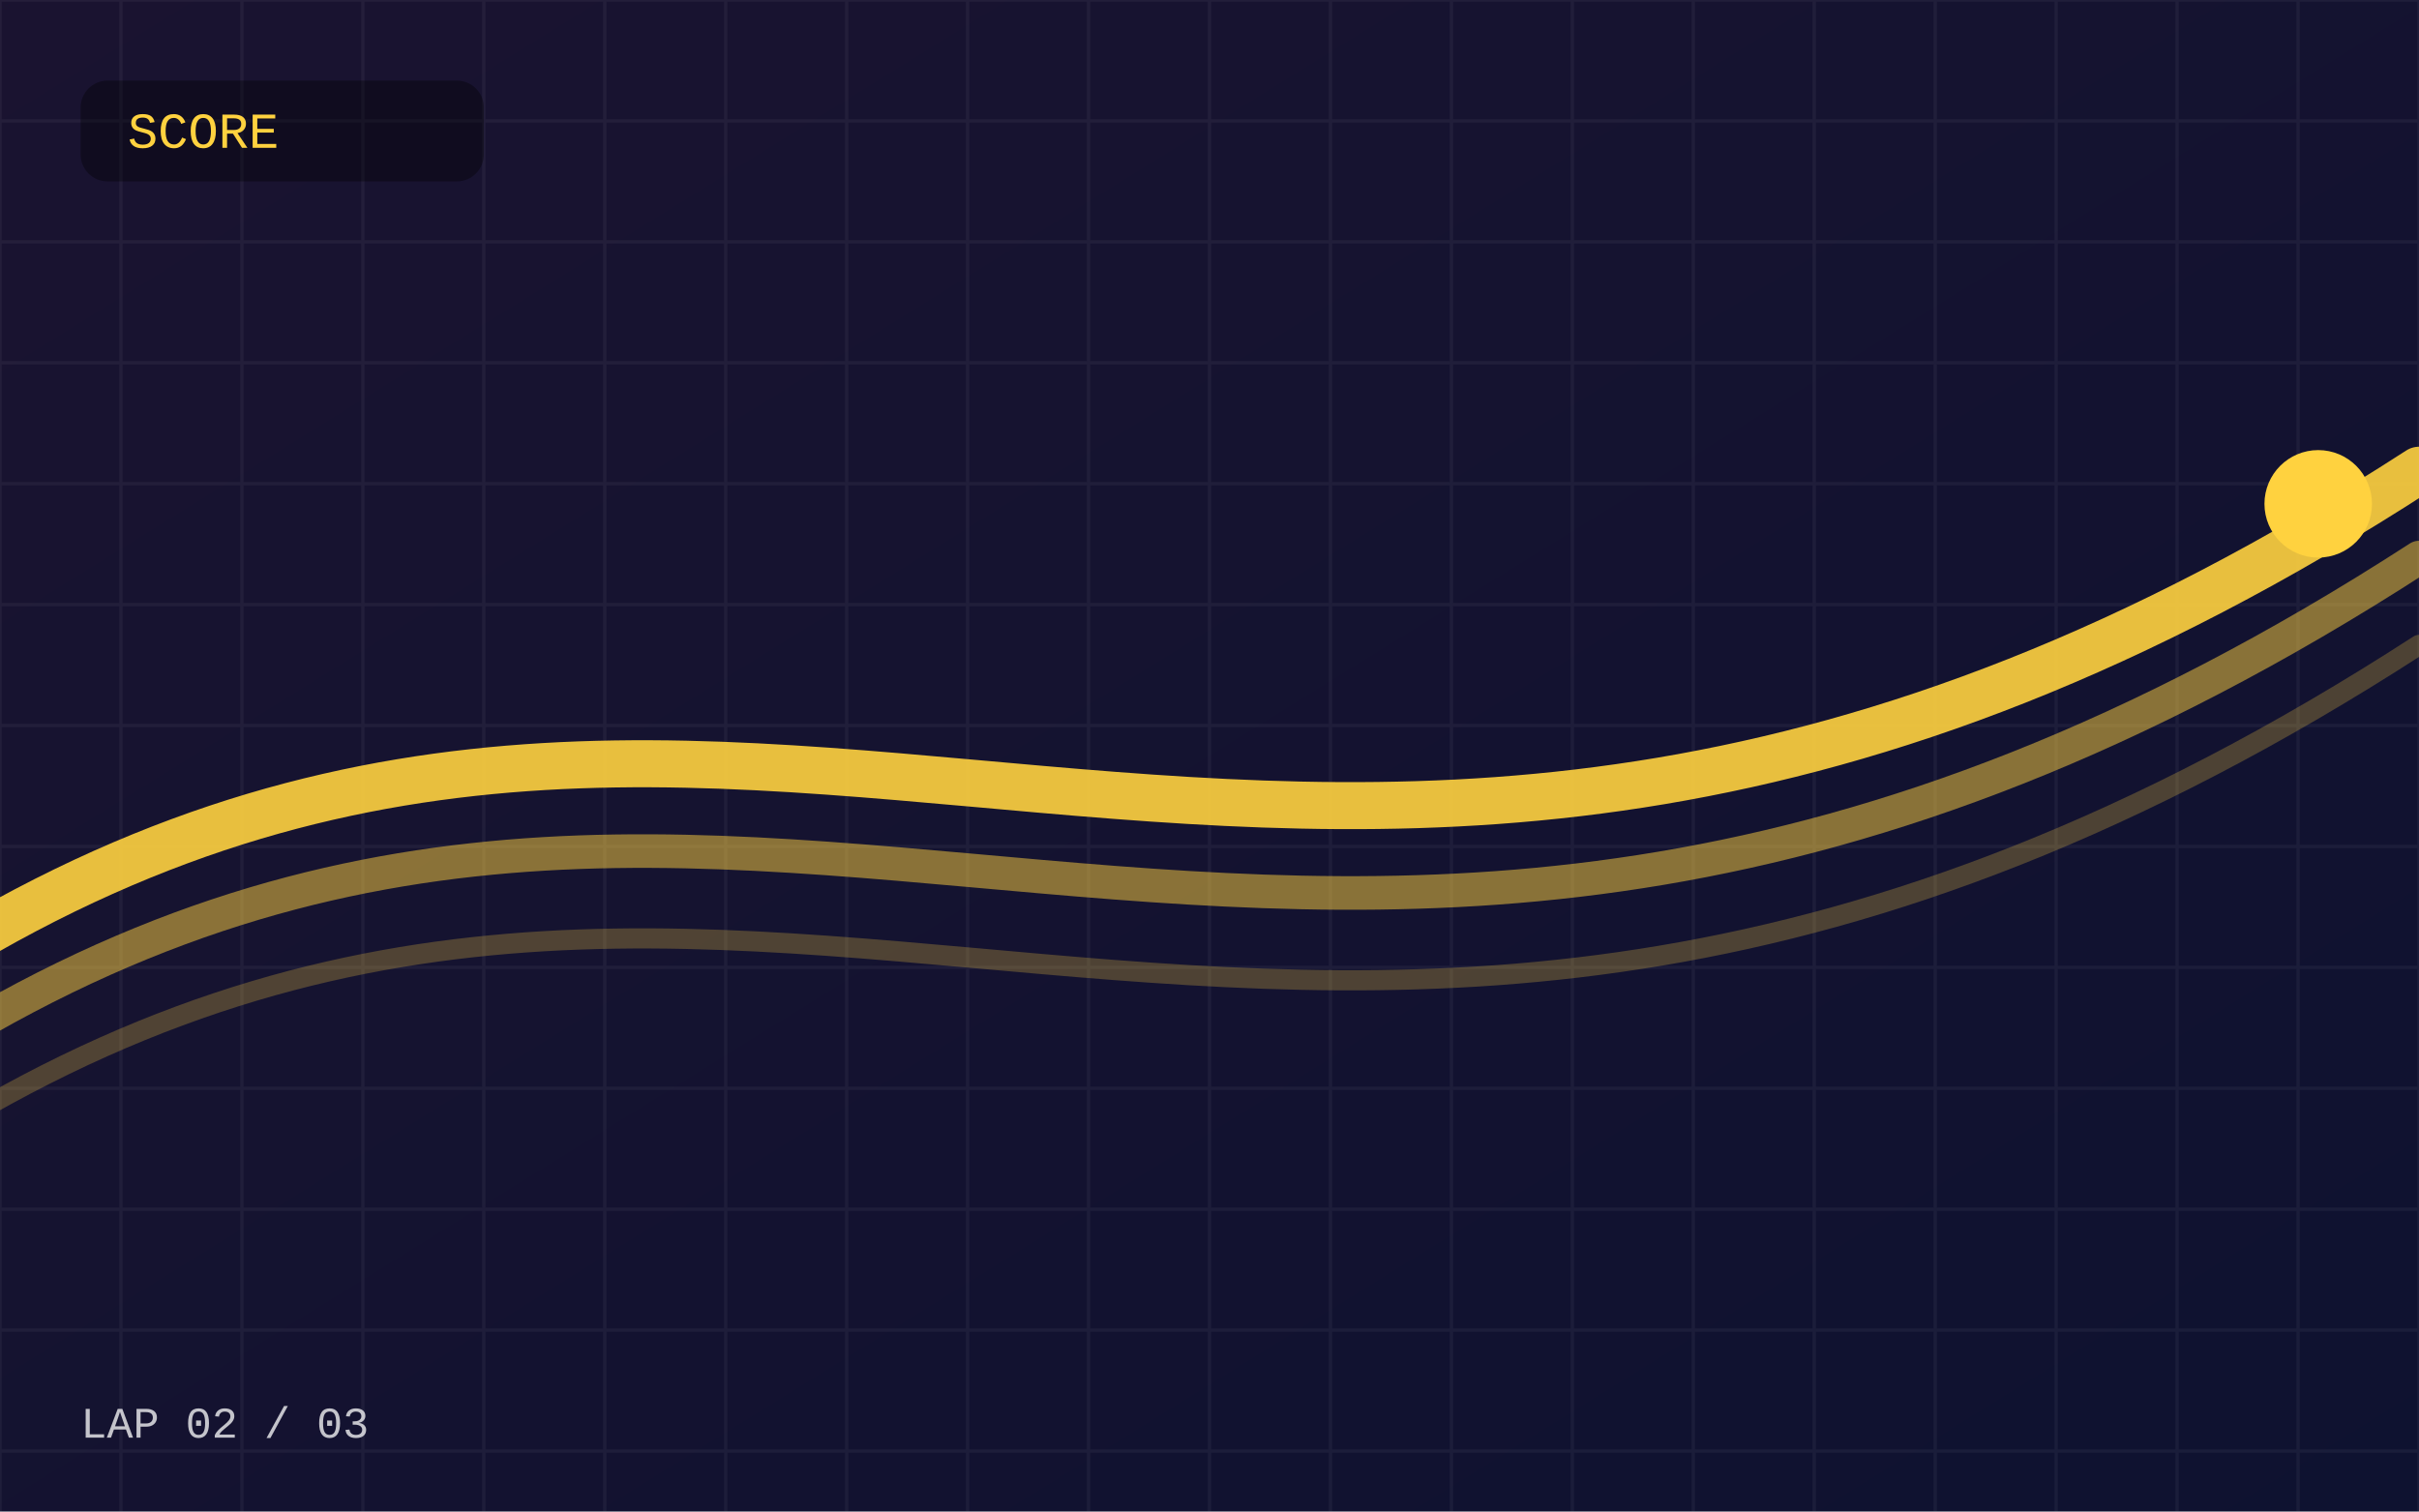
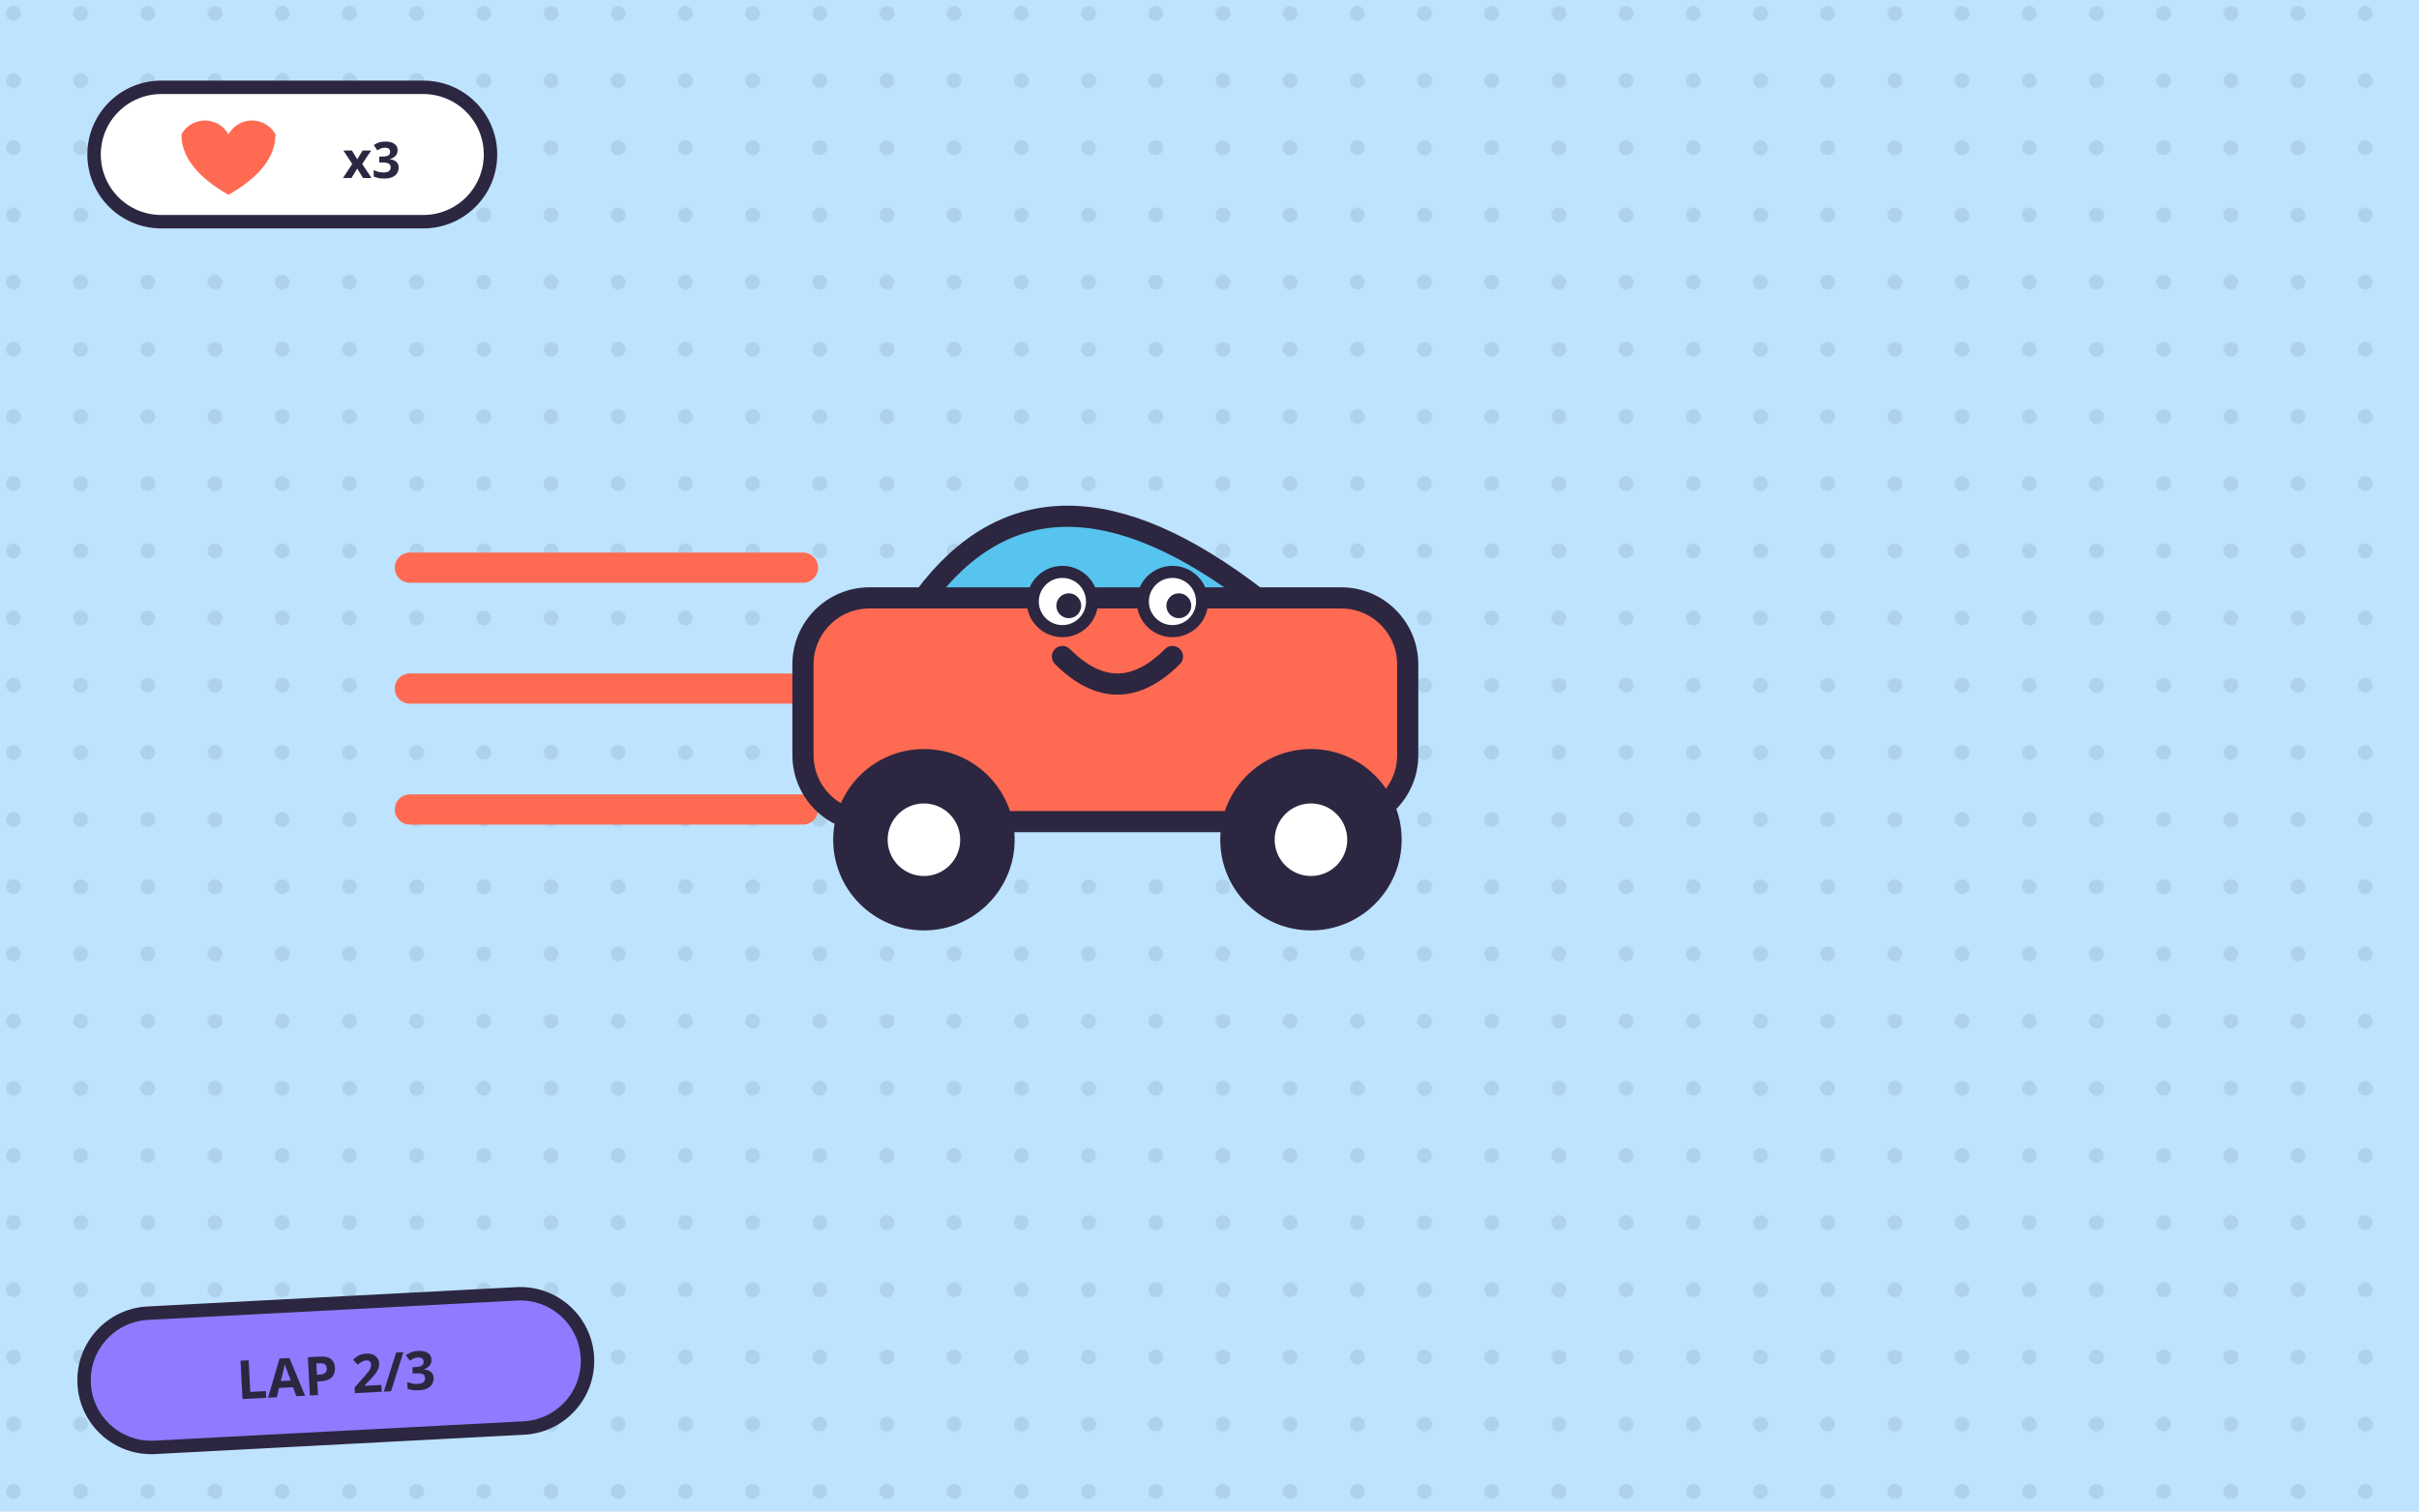
<svg xmlns="http://www.w3.org/2000/svg" viewBox="0 0 720 450" width="720" height="450">
+   <rect width="720" height="450" fill="#BDE3FF" />
  <defs>
-     <linearGradient id="sg" x1="0" y1="0" x2="1" y2="1">
-       <stop offset="0" stop-color="#1A1330" />
-       <stop offset="1" stop-color="#0E1230" />
-     </linearGradient>
+     <pattern id="ht" width="20" height="20" patternUnits="userSpaceOnUse">
+       <circle cx="4" cy="4" r="2.2" fill="#2D2640" opacity="0.1" />
+     </pattern>
  </defs>
-   <rect width="720" height="450" fill="url(#sg)" />
-   <g opacity="0.05" stroke="#ffffff" stroke-width="1">
-     <line x1="0" y1="0" x2="0" y2="450" />
-     <line x1="36" y1="0" x2="36" y2="450" />
-     <line x1="72" y1="0" x2="72" y2="450" />
-     <line x1="108" y1="0" x2="108" y2="450" />
-     <line x1="144" y1="0" x2="144" y2="450" />
-     <line x1="180" y1="0" x2="180" y2="450" />
-     <line x1="216" y1="0" x2="216" y2="450" />
-     <line x1="252" y1="0" x2="252" y2="450" />
-     <line x1="288" y1="0" x2="288" y2="450" />
-     <line x1="324" y1="0" x2="324" y2="450" />
-     <line x1="360" y1="0" x2="360" y2="450" />
-     <line x1="396" y1="0" x2="396" y2="450" />
-     <line x1="432" y1="0" x2="432" y2="450" />
-     <line x1="468" y1="0" x2="468" y2="450" />
-     <line x1="504" y1="0" x2="504" y2="450" />
-     <line x1="540" y1="0" x2="540" y2="450" />
-     <line x1="576" y1="0" x2="576" y2="450" />
-     <line x1="612" y1="0" x2="612" y2="450" />
-     <line x1="648" y1="0" x2="648" y2="450" />
-     <line x1="684" y1="0" x2="684" y2="450" />
-     <line x1="720" y1="0" x2="720" y2="450" />
-     <line x1="0" y1="0" x2="720" y2="0" />
-     <line x1="0" y1="36" x2="720" y2="36" />
-     <line x1="0" y1="72" x2="720" y2="72" />
-     <line x1="0" y1="108" x2="720" y2="108" />
-     <line x1="0" y1="144" x2="720" y2="144" />
-     <line x1="0" y1="180" x2="720" y2="180" />
-     <line x1="0" y1="216" x2="720" y2="216" />
-     <line x1="0" y1="252" x2="720" y2="252" />
-     <line x1="0" y1="288" x2="720" y2="288" />
-     <line x1="0" y1="324" x2="720" y2="324" />
-     <line x1="0" y1="360" x2="720" y2="360" />
-     <line x1="0" y1="396" x2="720" y2="396" />
-     <line x1="0" y1="432" x2="720" y2="432" />
+   <rect width="720" height="450" fill="url(#ht)" />
+   <g transform="translate(-40,-20) scale(0.9)">
+     <g>
+       <line x1="180" y1="210" x2="310" y2="210" stroke="#FF6A52" stroke-width="10" stroke-linejoin="round" stroke-linecap="round" />
+       <line x1="180" y1="250" x2="310" y2="250" stroke="#FF6A52" stroke-width="10" stroke-linejoin="round" stroke-linecap="round" />
+       <line x1="180" y1="290" x2="310" y2="290" stroke="#FF6A52" stroke-width="10" stroke-linejoin="round" stroke-linecap="round" />
+       <rect x="310" y="220" width="200" height="74" rx="22" fill="#FF6A52" stroke="#2D2640" stroke-width="7" stroke-linejoin="round" stroke-linecap="round" />
+       <path d="M350 220 q40 -54 110 0 Z" fill="#57C4F0" stroke="#2D2640" stroke-width="7" stroke-linejoin="round" stroke-linecap="round" />
+       <circle cx="350" cy="300" r="30" fill="#2D2640" />
+       <circle cx="350" cy="300" r="12" fill="#fff" />
+       <circle cx="478" cy="300" r="30" fill="#2D2640" />
+       <circle cx="478" cy="300" r="12" fill="#fff" />
+       <g>
+         <circle cx="395.8" cy="221.2" r="9.8" fill="#fff" stroke="#2D2640" stroke-width="4" stroke-linejoin="round" stroke-linecap="round" />
+         <circle cx="397.9" cy="222.6" r="4.116" fill="#2D2640" />
+         <circle cx="432.2" cy="221.2" r="9.8" fill="#fff" stroke="#2D2640" stroke-width="4" stroke-linejoin="round" stroke-linecap="round" />
+         <circle cx="434.3" cy="222.6" r="4.116" fill="#2D2640" />
+         <path d="M395.8 239.4 Q414 257.6 432.2 239.4" fill="none" stroke="#2D2640" stroke-width="7" stroke-linejoin="round" stroke-linecap="round" />
+       </g>
+     </g>
  </g>
-   <g fill="none" stroke-linecap="round">
-     <path d="M-40 300 C 220 120, 380 360, 720 140" stroke="#FFD23F" stroke-width="14" opacity="0.9" />
-     <path d="M-40 326 C 220 146, 380 386, 720 166" stroke="#FFD23F" stroke-width="10" opacity="0.5" />
-     <path d="M-40 352 C 220 172, 380 412, 720 192" stroke="#FFD23F" stroke-width="6" opacity="0.25" />
-     <circle cx="690" cy="150" r="16" fill="#FFD23F" />
+   <g transform="translate(28,26)">
+     <rect width="118" height="40" rx="20" fill="#fff" stroke="#2D2640" stroke-width="4" stroke-linejoin="round" stroke-linecap="round" />
+     <path d="M26 14 a8 8 0 0 1 14 0 a8 8 0 0 1 14 0 q0 10 -14 18 q-14 -8 -14 -18 Z" fill="#FF6A52" />
+     <text x="74" y="27" font-family="Arial Black,sans-serif" font-weight="900" font-size="15" fill="#2D2640">x3</text>
  </g>
-   <rect x="24" y="24" width="120" height="30" rx="8" fill="#000" opacity="0.35" />
-   <text x="38" y="44" font-family="Courier New, monospace" font-size="15" fill="#FFD23F">SCORE</text>
-   <text x="24" y="428" font-family="Courier New, monospace" font-size="13" fill="#ffffff" opacity="0.75">LAP 02 / 03</text>
+   <g transform="translate(24,392) rotate(-3)">
+     <rect width="150" height="40" rx="20" fill="#8E7BFF" stroke="#2D2640" stroke-width="4" stroke-linejoin="round" stroke-linecap="round" />
+     <text x="75" y="27" font-family="Arial Black,sans-serif" font-weight="900" font-size="16" fill="#2D2640" text-anchor="middle">LAP 2/3</text>
+   </g>
</svg>
